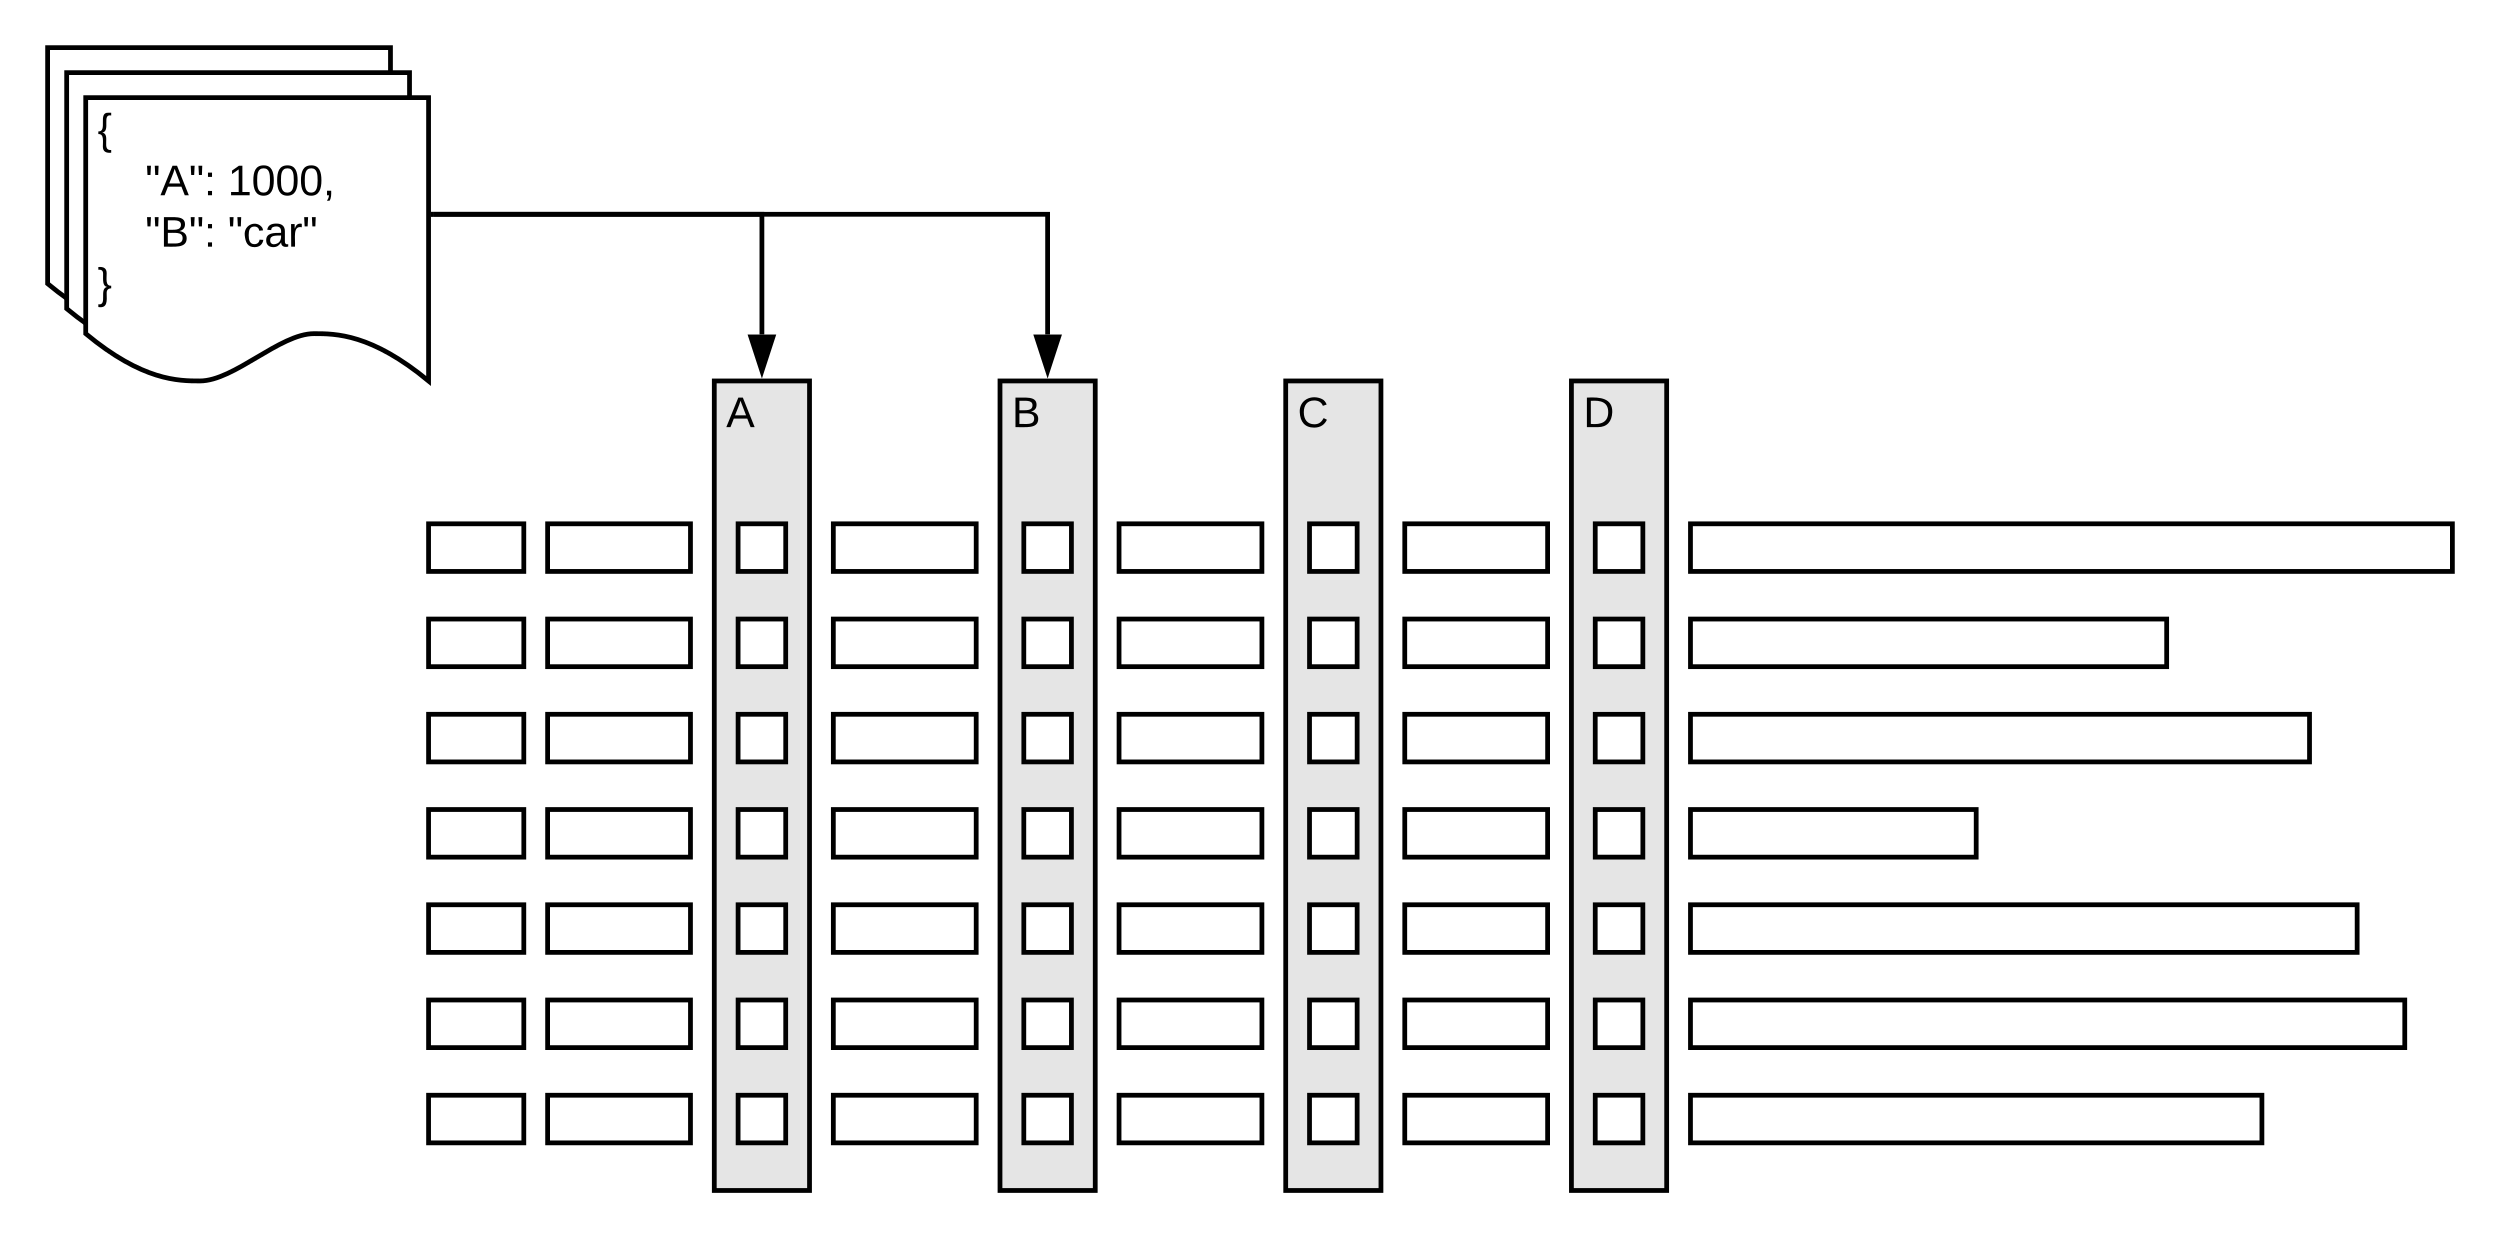
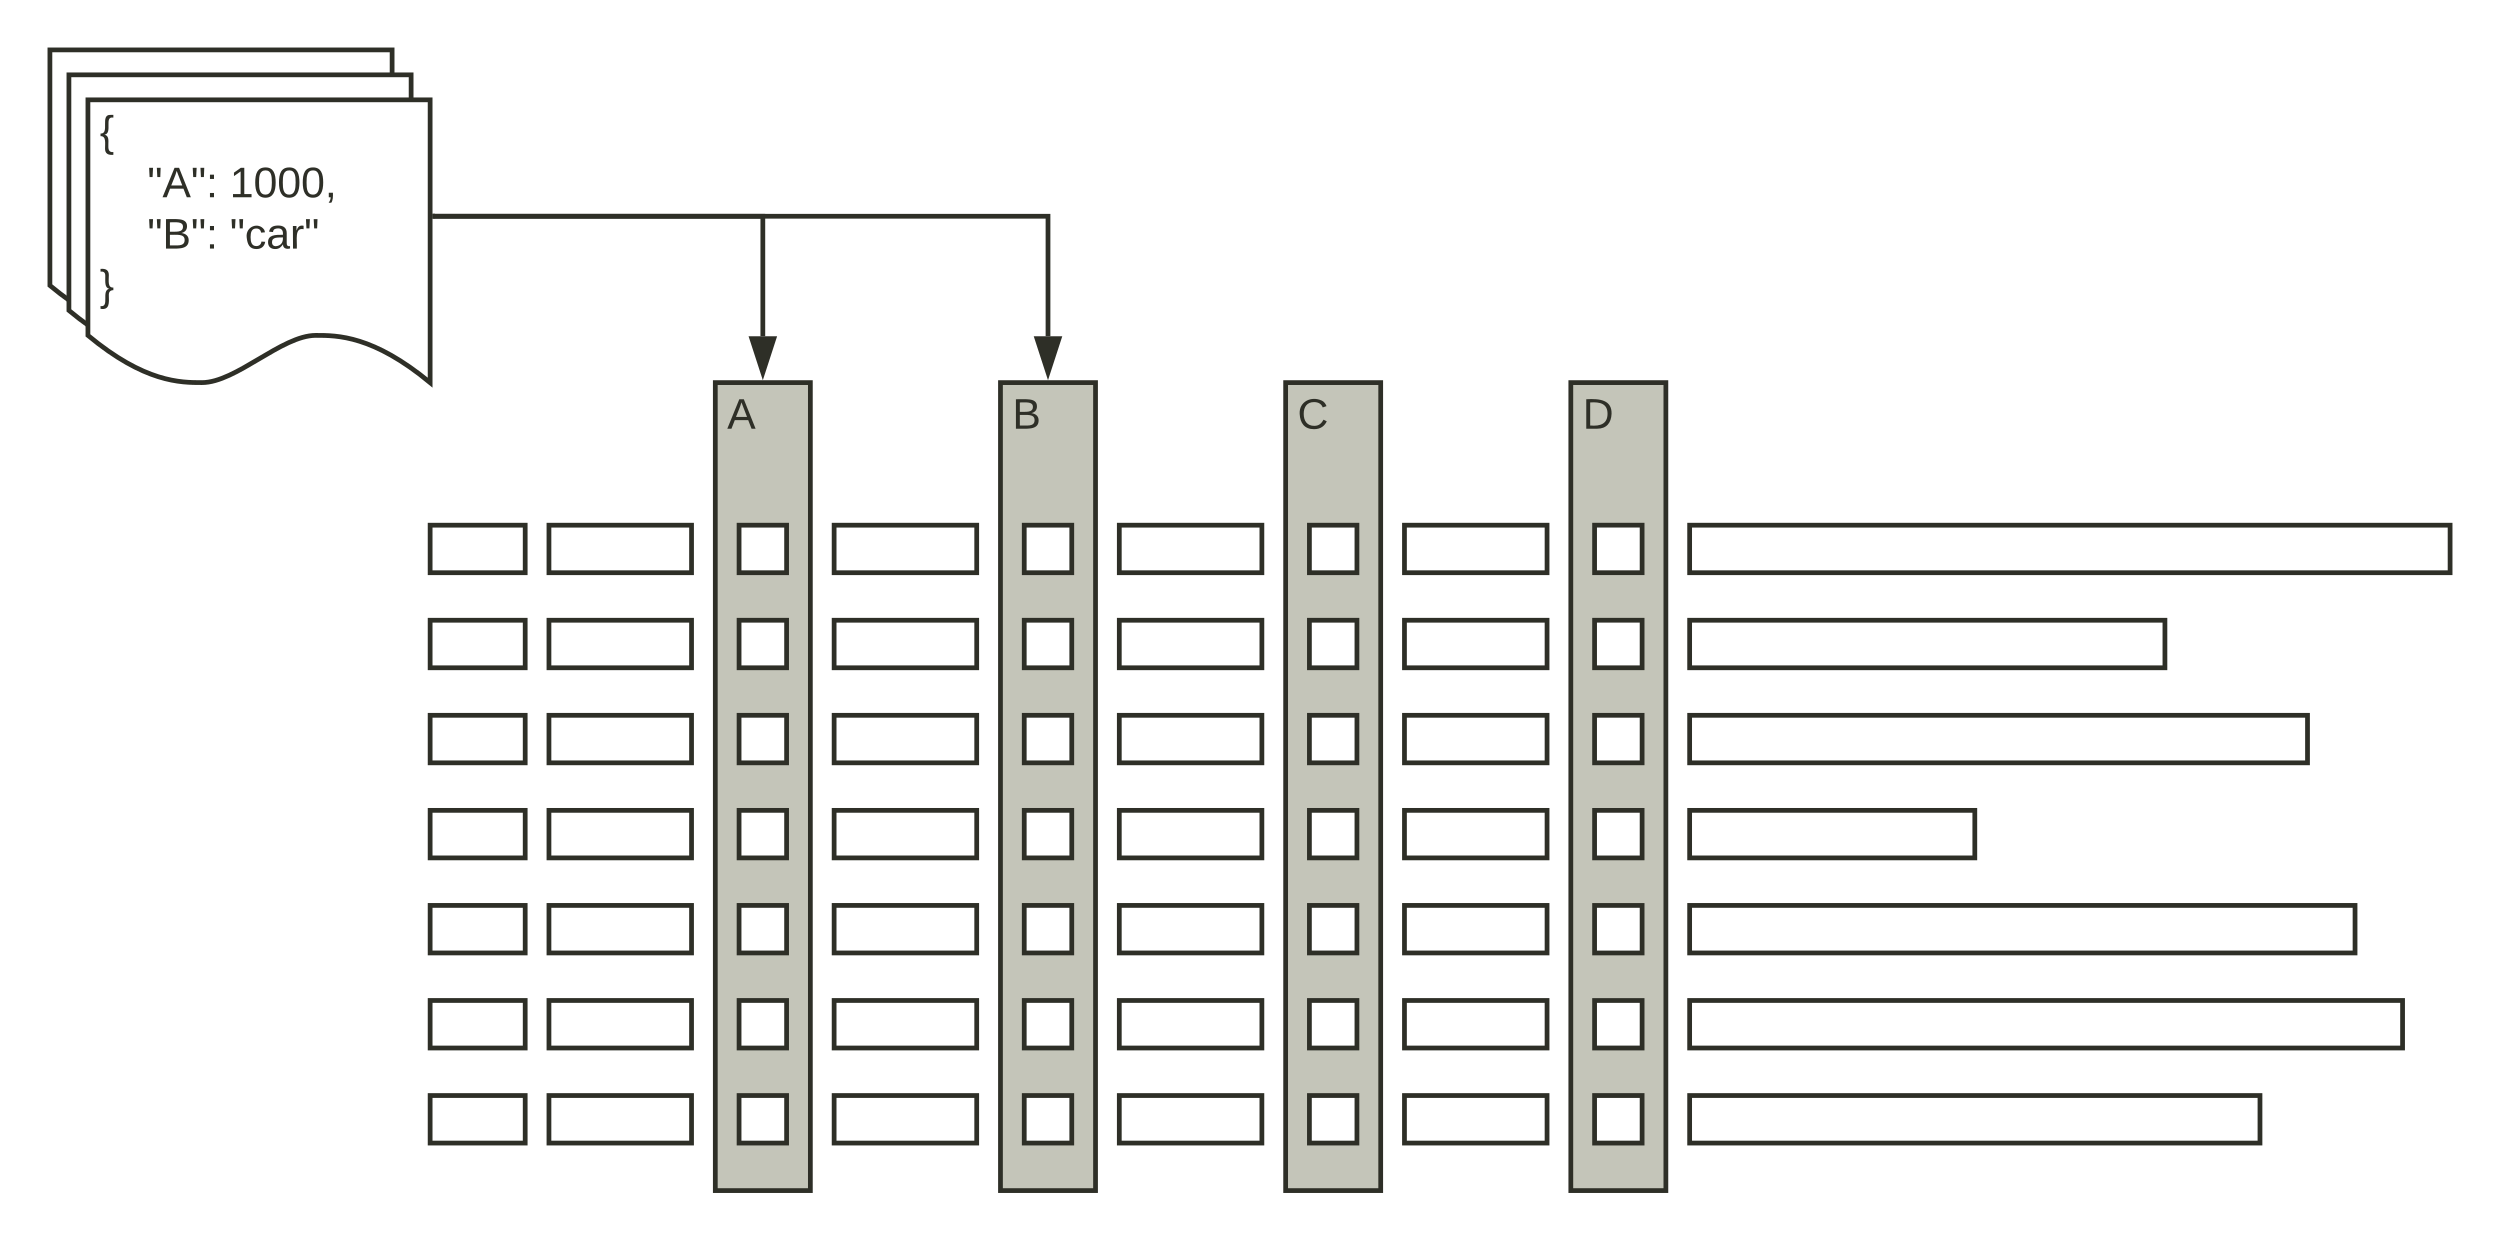
- <svg xmlns="http://www.w3.org/2000/svg" xmlns:ns1="lucid" xmlns:xlink="http://www.w3.org/1999/xlink" width="1050" height="520">
-   <g transform="translate(-180 -260)" ns1:page-tab-id="0_0">
+ <svg xmlns="http://www.w3.org/2000/svg" xmlns:ns1="lucid" xmlns:xlink="http://www.w3.org/1999/xlink" width="1052" height="522">
+   <g transform="translate(-179 -259)" ns1:page-tab-id="0_0">
    <path d="M0 0h1870.4v1323.2H0z" fill="#fff" />
-     <path d="M480 420h40v340h-40z" stroke="#000" stroke-width="2" fill="#e5e5e5" />
+     <path d="M480 420h40v340h-40z" stroke="#2e2f27" stroke-width="2" fill="#c4c5b9" />
    <use xlink:href="#a" transform="matrix(1,0,0,1,485,425) translate(0 14.4)" />
-     <path d="M360 480h40v20h-40zM360 520h40v20h-40zM360 600h40v20h-40zM360 560h40v20h-40zM360 640h40v20h-40zM360 680h40v20h-40zM360 720h40v20h-40zM410 480h60v20h-60zM410 520h60v20h-60zM410 560h60v20h-60zM410 600h60v20h-60zM410 640h60v20h-60zM410 680h60v20h-60zM410 720h60v20h-60zM490 480h20v20h-20zM490 520h20v20h-20zM490 560h20v20h-20zM490 600h20v20h-20zM490 640h20v20h-20zM490 680h20v20h-20zM490 720h20v20h-20zM530 480h60v20h-60zM530 520h60v20h-60zM530 560h60v20h-60zM530 600h60v20h-60zM530 640h60v20h-60zM530 680h60v20h-60zM530 720h60v20h-60zM890 480h320v20H890zM890 520h200v20H890zM890 560h260v20H890zM890 600h120v20H890zM890 640h280v20H890zM890 680h300v20H890zM890 720h240v20H890zM650 480h60v20h-60zM650 520h60v20h-60zM650 560h60v20h-60zM650 600h60v20h-60zM650 640h60v20h-60zM650 680h60v20h-60zM650 720h60v20h-60z" stroke="#000" stroke-width="2" fill="#fff" />
-     <path d="M600 420h40v340h-40z" stroke="#000" stroke-width="2" fill="#e5e5e5" />
+     <path d="M360 480h40v20h-40zM360 520h40v20h-40zM360 600h40v20h-40zM360 560h40v20h-40zM360 640h40v20h-40zM360 680h40v20h-40zM360 720h40v20h-40zM410 480h60v20h-60zM410 520h60v20h-60zM410 560h60v20h-60zM410 600h60v20h-60zM410 640h60v20h-60zM410 680h60v20h-60zM410 720h60v20h-60zM490 480h20v20h-20zM490 520h20v20h-20zM490 560h20v20h-20zM490 600h20v20h-20zM490 640h20v20h-20zM490 680h20v20h-20zM490 720h20v20h-20zM530 480h60v20h-60zM530 520h60v20h-60zM530 560h60v20h-60zM530 600h60v20h-60zM530 640h60v20h-60zM530 680h60v20h-60zM530 720h60v20h-60zM890 480h320v20H890zM890 520h200v20H890zM890 560h260v20H890zM890 600h120v20H890zM890 640h280v20H890zM890 680h300v20H890zM890 720h240v20H890zM650 480h60v20h-60zM650 520h60v20h-60zM650 560h60v20h-60zM650 600h60v20h-60zM650 640h60v20h-60zM650 680h60v20h-60zM650 720h60v20h-60z" stroke="#2e2f27" stroke-width="2" fill="#fff" />
+     <path d="M600 420h40v340h-40z" stroke="#2e2f27" stroke-width="2" fill="#c4c5b9" />
    <use xlink:href="#b" transform="matrix(1,0,0,1,605,425) translate(0 14.4)" />
-     <path d="M610 480h20v20h-20zM610 520h20v20h-20zM610 560h20v20h-20zM610 600h20v20h-20zM610 640h20v20h-20zM610 680h20v20h-20zM610 720h20v20h-20z" stroke="#000" stroke-width="2" fill="#fff" />
-     <path d="M720 420h40v340h-40z" stroke="#000" stroke-width="2" fill="#e5e5e5" />
+     <path d="M610 480h20v20h-20zM610 520h20v20h-20zM610 560h20v20h-20zM610 600h20v20h-20zM610 640h20v20h-20zM610 680h20v20h-20zM610 720h20v20h-20z" stroke="#2e2f27" stroke-width="2" fill="#fff" />
+     <path d="M720 420h40v340h-40z" stroke="#2e2f27" stroke-width="2" fill="#c4c5b9" />
    <use xlink:href="#c" transform="matrix(1,0,0,1,725,425) translate(0 14.4)" />
-     <path d="M730 480h20v20h-20zM730 520h20v20h-20zM730 560h20v20h-20zM730 600h20v20h-20zM730 640h20v20h-20zM730 680h20v20h-20zM730 720h20v20h-20zM770 480h60v20h-60zM770 520h60v20h-60zM770 560h60v20h-60zM770 600h60v20h-60zM770 640h60v20h-60zM770 680h60v20h-60zM770 720h60v20h-60z" stroke="#000" stroke-width="2" fill="#fff" />
-     <path d="M840 420h40v340h-40z" stroke="#000" stroke-width="2" fill="#e5e5e5" />
+     <path d="M730 480h20v20h-20zM730 520h20v20h-20zM730 560h20v20h-20zM730 600h20v20h-20zM730 640h20v20h-20zM730 680h20v20h-20zM730 720h20v20h-20zM770 480h60v20h-60zM770 520h60v20h-60zM770 560h60v20h-60zM770 600h60v20h-60zM770 640h60v20h-60zM770 680h60v20h-60zM770 720h60v20h-60z" stroke="#2e2f27" stroke-width="2" fill="#fff" />
+     <path d="M840 420h40v340h-40z" stroke="#2e2f27" stroke-width="2" fill="#c4c5b9" />
    <use xlink:href="#d" transform="matrix(1,0,0,1,845,425) translate(0 14.4)" />
-     <path d="M850 480h20v20h-20zM850 520h20v20h-20zM850 560h20v20h-20zM850 600h20v20h-20zM850 640h20v20h-20zM850 680h20v20h-20zM850 720h20v20h-20zM200 280h144v119c-24.05-19.87-39.02-19.87-48.1-19.87-14.4 0-33.55 19.87-47.95 19.87-8.93 0-24.05 0-47.95-19.87z" stroke="#000" stroke-width="2" fill="#fff" />
-     <path d="M208 290.5h144v119c-24.05-19.87-39.02-19.87-48.1-19.87-14.4 0-33.55 19.87-47.95 19.87-8.93 0-24.05 0-47.95-19.87z" stroke="#000" stroke-width="2" fill="#fff" />
-     <path d="M216 301h144v119c-24.05-19.87-39.02-19.87-48.1-19.87-14.4 0-33.55 19.87-47.95 19.87-8.93 0-24.05 0-47.95-19.87z" stroke="#000" stroke-width="2" fill="#fff" />
+     <path d="M850 480h20v20h-20zM850 520h20v20h-20zM850 560h20v20h-20zM850 600h20v20h-20zM850 640h20v20h-20zM850 680h20v20h-20zM850 720h20v20h-20zM200 280h144v119c-24.05-19.87-39.02-19.87-48.1-19.87-14.4 0-33.55 19.87-47.95 19.87-8.93 0-24.05 0-47.95-19.87z" stroke="#2e2f27" stroke-width="2" fill="#fff" />
+     <path d="M208 290.5h144v119c-24.05-19.87-39.02-19.87-48.1-19.87-14.4 0-33.55 19.87-47.95 19.87-8.93 0-24.05 0-47.95-19.87z" stroke="#2e2f27" stroke-width="2" fill="#fff" />
+     <path d="M216 301h144v119c-24.05-19.87-39.02-19.87-48.1-19.87-14.4 0-33.55 19.87-47.95 19.87-8.93 0-24.05 0-47.95-19.87z" stroke="#2e2f27" stroke-width="2" fill="#fff" />
    <use xlink:href="#e" transform="matrix(1,0,0,1,221,306) translate(0 14.4)" />
    <use xlink:href="#f" transform="matrix(1,0,0,1,221,306) translate(0 36)" />
    <use xlink:href="#g" transform="matrix(1,0,0,1,221,306) translate(20 36)" />
    <use xlink:href="#h" transform="matrix(1,0,0,1,221,306) translate(54.7 36)" />
    <use xlink:href="#f" transform="matrix(1,0,0,1,221,306) translate(0 57.6)" />
    <use xlink:href="#i" transform="matrix(1,0,0,1,221,306) translate(20 57.6)" />
    <use xlink:href="#j" transform="matrix(1,0,0,1,221,306) translate(54.7 57.6)" />
    <use xlink:href="#k" transform="matrix(1,0,0,1,221,306) translate(0 79.2)" />
-     <path d="M362 350h138v50.5" stroke="#000" stroke-width="2" fill="none" />
-     <path d="M362.03 351H361v-2h1.03z" />
-     <path d="M500 415.76l-4.64-14.26h9.28z" stroke="#000" stroke-width="2" />
-     <path d="M362 350h258v50.5" stroke="#000" stroke-width="2" fill="none" />
-     <path d="M362.03 351H361v-2h1.03z" />
-     <path d="M620 415.76l-4.64-14.26h9.28z" stroke="#000" stroke-width="2" />
+     <path d="M362 350h138v50.5" stroke="#2e2f27" stroke-width="2" fill="none" />
+     <path d="M362.03 351H361v-2h1.03z" stroke="#2e2f27" stroke-width=".05" fill="#2e2f27" />
+     <path d="M500 415.76l-4.63-14.26h9.26z" stroke="#2e2f27" stroke-width="2" fill="#2e2f27" />
+     <path d="M362 350h258v50.5" stroke="#2e2f27" stroke-width="2" fill="none" />
+     <path d="M362.03 351H361v-2h1.03z" stroke="#2e2f27" stroke-width=".05" fill="#2e2f27" />
+     <path d="M620 415.76l-4.63-14.26h9.26z" stroke="#2e2f27" stroke-width="2" fill="#2e2f27" />
    <defs>
-       <path d="M205 0l-28-72H64L36 0H1l101-248h38L239 0h-34zm-38-99l-47-123c-12 45-31 82-46 123h93" id="l" />
+       <path fill="#2e2f27" d="M205 0l-28-72H64L36 0H1l101-248h38L239 0h-34zm-38-99l-47-123c-12 45-31 82-46 123h93" id="l" />
      <use transform="matrix(0.05,0,0,0.05,0,0)" xlink:href="#l" id="a" />
-       <path d="M160-131c35 5 61 23 61 61C221 17 115-2 30 0v-248c76 3 177-17 177 60 0 33-19 50-47 57zm-97-11c50-1 110 9 110-42 0-47-63-36-110-37v79zm0 115c55-2 124 14 124-45 0-56-70-42-124-44v89" id="m" />
+       <path fill="#2e2f27" d="M160-131c35 5 61 23 61 61C221 17 115-2 30 0v-248c76 3 177-17 177 60 0 33-19 50-47 57zm-97-11c50-1 110 9 110-42 0-47-63-36-110-37v79zm0 115c55-2 124 14 124-45 0-56-70-42-124-44v89" id="m" />
      <use transform="matrix(0.05,0,0,0.05,0,0)" xlink:href="#m" id="b" />
-       <path d="M212-179c-10-28-35-45-73-45-59 0-87 40-87 99 0 60 29 101 89 101 43 0 62-24 78-52l27 14C228-24 195 4 139 4 59 4 22-46 18-125c-6-104 99-153 187-111 19 9 31 26 39 46" id="n" />
+       <path fill="#2e2f27" d="M212-179c-10-28-35-45-73-45-59 0-87 40-87 99 0 60 29 101 89 101 43 0 62-24 78-52l27 14C228-24 195 4 139 4 59 4 22-46 18-125c-6-104 99-153 187-111 19 9 31 26 39 46" id="n" />
      <use transform="matrix(0.05,0,0,0.05,0,0)" xlink:href="#n" id="c" />
-       <path d="M30-248c118-7 216 8 213 122C240-48 200 0 122 0H30v-248zM63-27c89 8 146-16 146-99s-60-101-146-95v194" id="o" />
+       <path fill="#2e2f27" d="M30-248c118-7 216 8 213 122C240-48 200 0 122 0H30v-248zM63-27c89 8 146-16 146-99s-60-101-146-95v194" id="o" />
      <use transform="matrix(0.05,0,0,0.05,0,0)" xlink:href="#o" id="d" />
-       <path d="M39-94c74 12-11 154 75 146v23c-44 4-70-10-70-52C44-23 55-84 6-82v-22c81 4-7-162 84-157h24v23c-82-15-2 131-75 144" id="p" />
+       <path fill="#2e2f27" d="M39-94c74 12-11 154 75 146v23c-44 4-70-10-70-52C44-23 55-84 6-82v-22c81 4-7-162 84-157h24v23c-82-15-2 131-75 144" id="p" />
      <use transform="matrix(0.05,0,0,0.05,0,0)" xlink:href="#p" id="e" />
-       <path d="M109-170H84l-4-78h32zm-65 0H19l-4-78h33" id="q" />
-       <path d="M33-154v-36h34v36H33zM33 0v-36h34V0H33" id="r" />
+       <path fill="#2e2f27" d="M109-170H84l-4-78h32zm-65 0H19l-4-78h33" id="q" />
+       <path fill="#2e2f27" d="M33-154v-36h34v36H33zM33 0v-36h34V0H33" id="r" />
      <g id="g">
        <use transform="matrix(0.05,0,0,0.05,0,0)" xlink:href="#q" />
        <use transform="matrix(0.05,0,0,0.05,6.35,0)" xlink:href="#l" />
        <use transform="matrix(0.05,0,0,0.05,18.35,0)" xlink:href="#q" />
        <use transform="matrix(0.05,0,0,0.05,24.7,0)" xlink:href="#r" />
      </g>
-       <path d="M27 0v-27h64v-190l-56 39v-29l58-41h29v221h61V0H27" id="s" />
-       <path d="M101-251c68 0 85 55 85 127S166 4 100 4C33 4 14-52 14-124c0-73 17-127 87-127zm-1 229c47 0 54-49 54-102s-4-102-53-102c-51 0-55 48-55 102 0 53 5 102 54 102" id="t" />
-       <path d="M68-38c1 34 0 65-14 84H32c9-13 17-26 17-46H33v-38h35" id="u" />
+       <path fill="#2e2f27" d="M27 0v-27h64v-190l-56 39v-29l58-41h29v221h61V0H27" id="s" />
+       <path fill="#2e2f27" d="M101-251c68 0 85 55 85 127S166 4 100 4C33 4 14-52 14-124c0-73 17-127 87-127zm-1 229c47 0 54-49 54-102s-4-102-53-102c-51 0-55 48-55 102 0 53 5 102 54 102" id="t" />
+       <path fill="#2e2f27" d="M68-38c1 34 0 65-14 84H32c9-13 17-26 17-46H33v-38h35" id="u" />
      <g id="h">
        <use transform="matrix(0.05,0,0,0.05,0,0)" xlink:href="#s" />
        <use transform="matrix(0.05,0,0,0.05,10,0)" xlink:href="#t" />
        <use transform="matrix(0.05,0,0,0.05,20,0)" xlink:href="#t" />
        <use transform="matrix(0.05,0,0,0.05,30,0)" xlink:href="#t" />
        <use transform="matrix(0.05,0,0,0.05,40,0)" xlink:href="#u" />
      </g>
      <g id="i">
        <use transform="matrix(0.05,0,0,0.05,0,0)" xlink:href="#q" />
        <use transform="matrix(0.05,0,0,0.05,6.35,0)" xlink:href="#m" />
        <use transform="matrix(0.05,0,0,0.05,18.35,0)" xlink:href="#q" />
        <use transform="matrix(0.05,0,0,0.05,24.7,0)" xlink:href="#r" />
      </g>
-       <path d="M96-169c-40 0-48 33-48 73s9 75 48 75c24 0 41-14 43-38l32 2c-6 37-31 61-74 61-59 0-76-41-82-99-10-93 101-131 147-64 4 7 5 14 7 22l-32 3c-4-21-16-35-41-35" id="v" />
-       <path d="M141-36C126-15 110 5 73 4 37 3 15-17 15-53c-1-64 63-63 125-63 3-35-9-54-41-54-24 1-41 7-42 31l-33-3c5-37 33-52 76-52 45 0 72 20 72 64v82c-1 20 7 32 28 27v20c-31 9-61-2-59-35zM48-53c0 20 12 33 32 33 41-3 63-29 60-74-43 2-92-5-92 41" id="w" />
-       <path d="M114-163C36-179 61-72 57 0H25l-1-190h30c1 12-1 29 2 39 6-27 23-49 58-41v29" id="x" />
+       <path fill="#2e2f27" d="M96-169c-40 0-48 33-48 73s9 75 48 75c24 0 41-14 43-38l32 2c-6 37-31 61-74 61-59 0-76-41-82-99-10-93 101-131 147-64 4 7 5 14 7 22l-32 3c-4-21-16-35-41-35" id="v" />
+       <path fill="#2e2f27" d="M141-36C126-15 110 5 73 4 37 3 15-17 15-53c-1-64 63-63 125-63 3-35-9-54-41-54-24 1-41 7-42 31l-33-3c5-37 33-52 76-52 45 0 72 20 72 64v82c-1 20 7 32 28 27v20c-31 9-61-2-59-35zM48-53c0 20 12 33 32 33 41-3 63-29 60-74-43 2-92-5-92 41" id="w" />
+       <path fill="#2e2f27" d="M114-163C36-179 61-72 57 0H25l-1-190h30c1 12-1 29 2 39 6-27 23-49 58-41v29" id="x" />
      <g id="j">
        <use transform="matrix(0.05,0,0,0.05,0,0)" xlink:href="#q" />
        <use transform="matrix(0.05,0,0,0.05,6.35,0)" xlink:href="#v" />
        <use transform="matrix(0.05,0,0,0.05,15.35,0)" xlink:href="#w" />
        <use transform="matrix(0.05,0,0,0.05,25.35,0)" xlink:href="#x" />
        <use transform="matrix(0.05,0,0,0.05,31.3,0)" xlink:href="#q" />
      </g>
-       <path d="M76-40C78 24 84 88 6 75V52C86 64 9-79 80-94c-40-6-34-59-34-106 1-29-11-41-40-38v-23c44-4 70 10 70 52 0 47-12 108 38 105v22c-26 1-39 14-38 42" id="y" />
+       <path fill="#2e2f27" d="M76-40C78 24 84 88 6 75V52C86 64 9-79 80-94c-40-6-34-59-34-106 1-29-11-41-40-38v-23c44-4 70 10 70 52 0 47-12 108 38 105v22c-26 1-39 14-38 42" id="y" />
      <use transform="matrix(0.05,0,0,0.05,0,0)" xlink:href="#y" id="k" />
    </defs>
  </g>
</svg>
